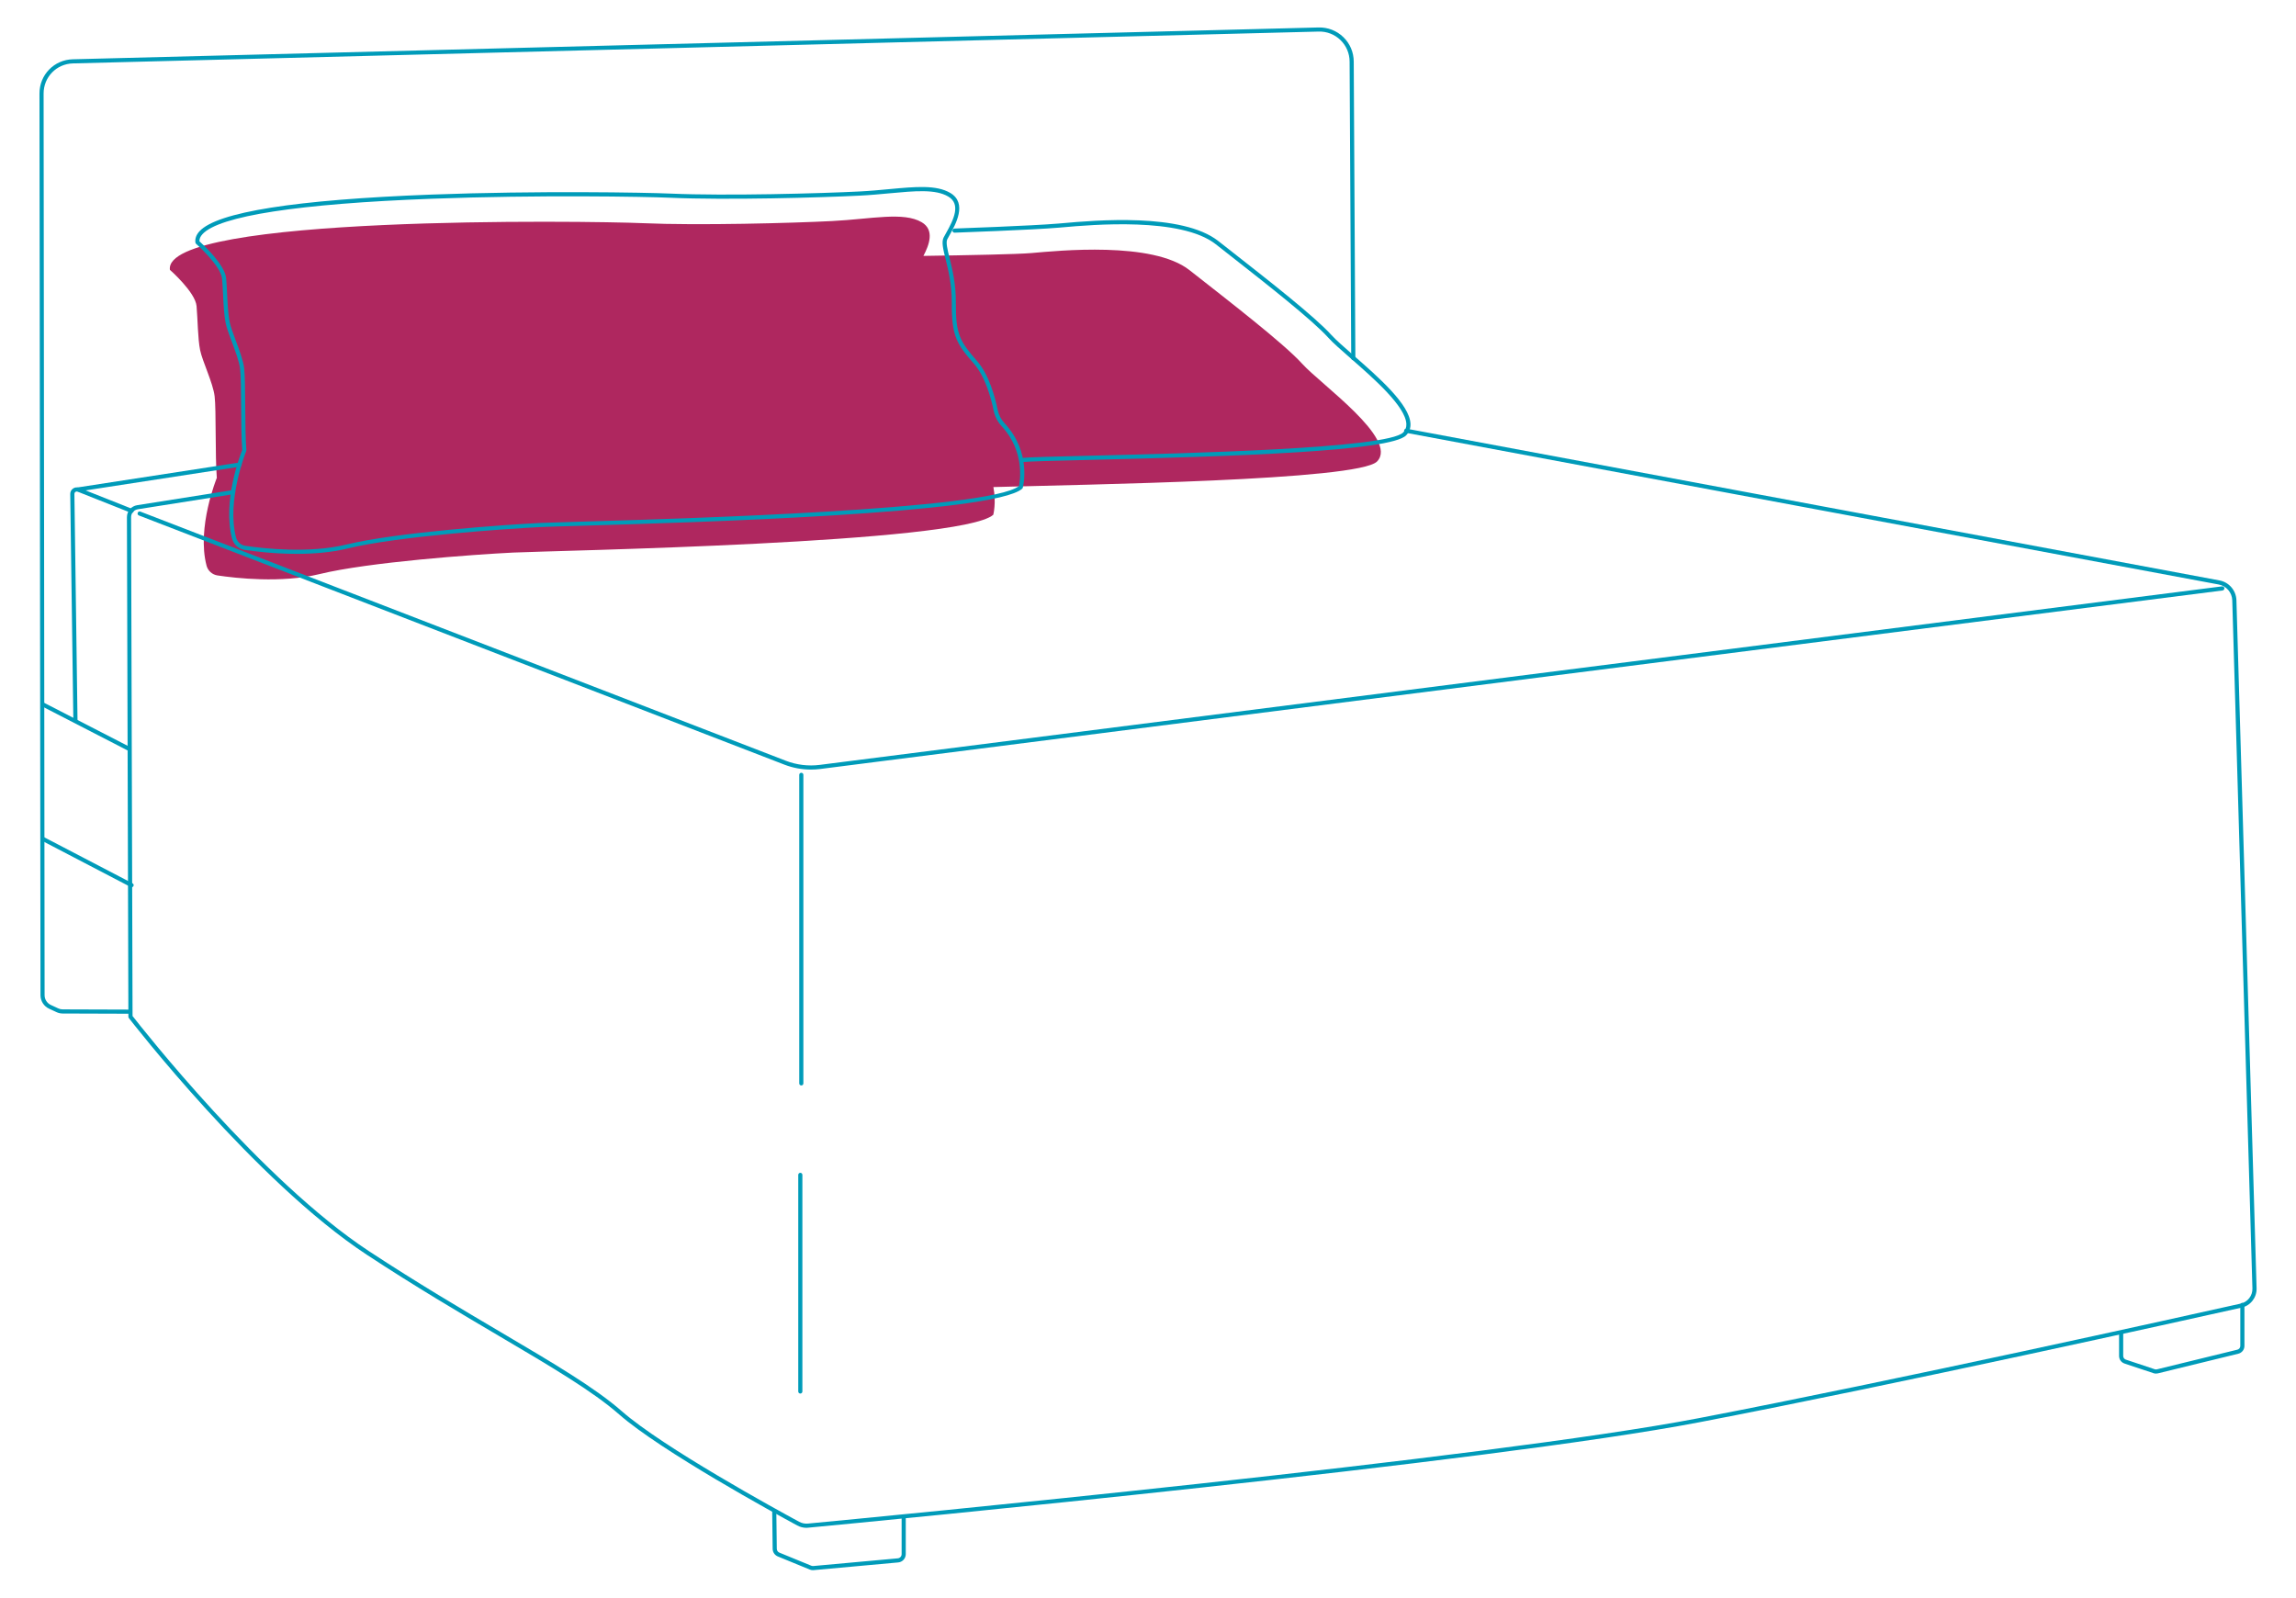
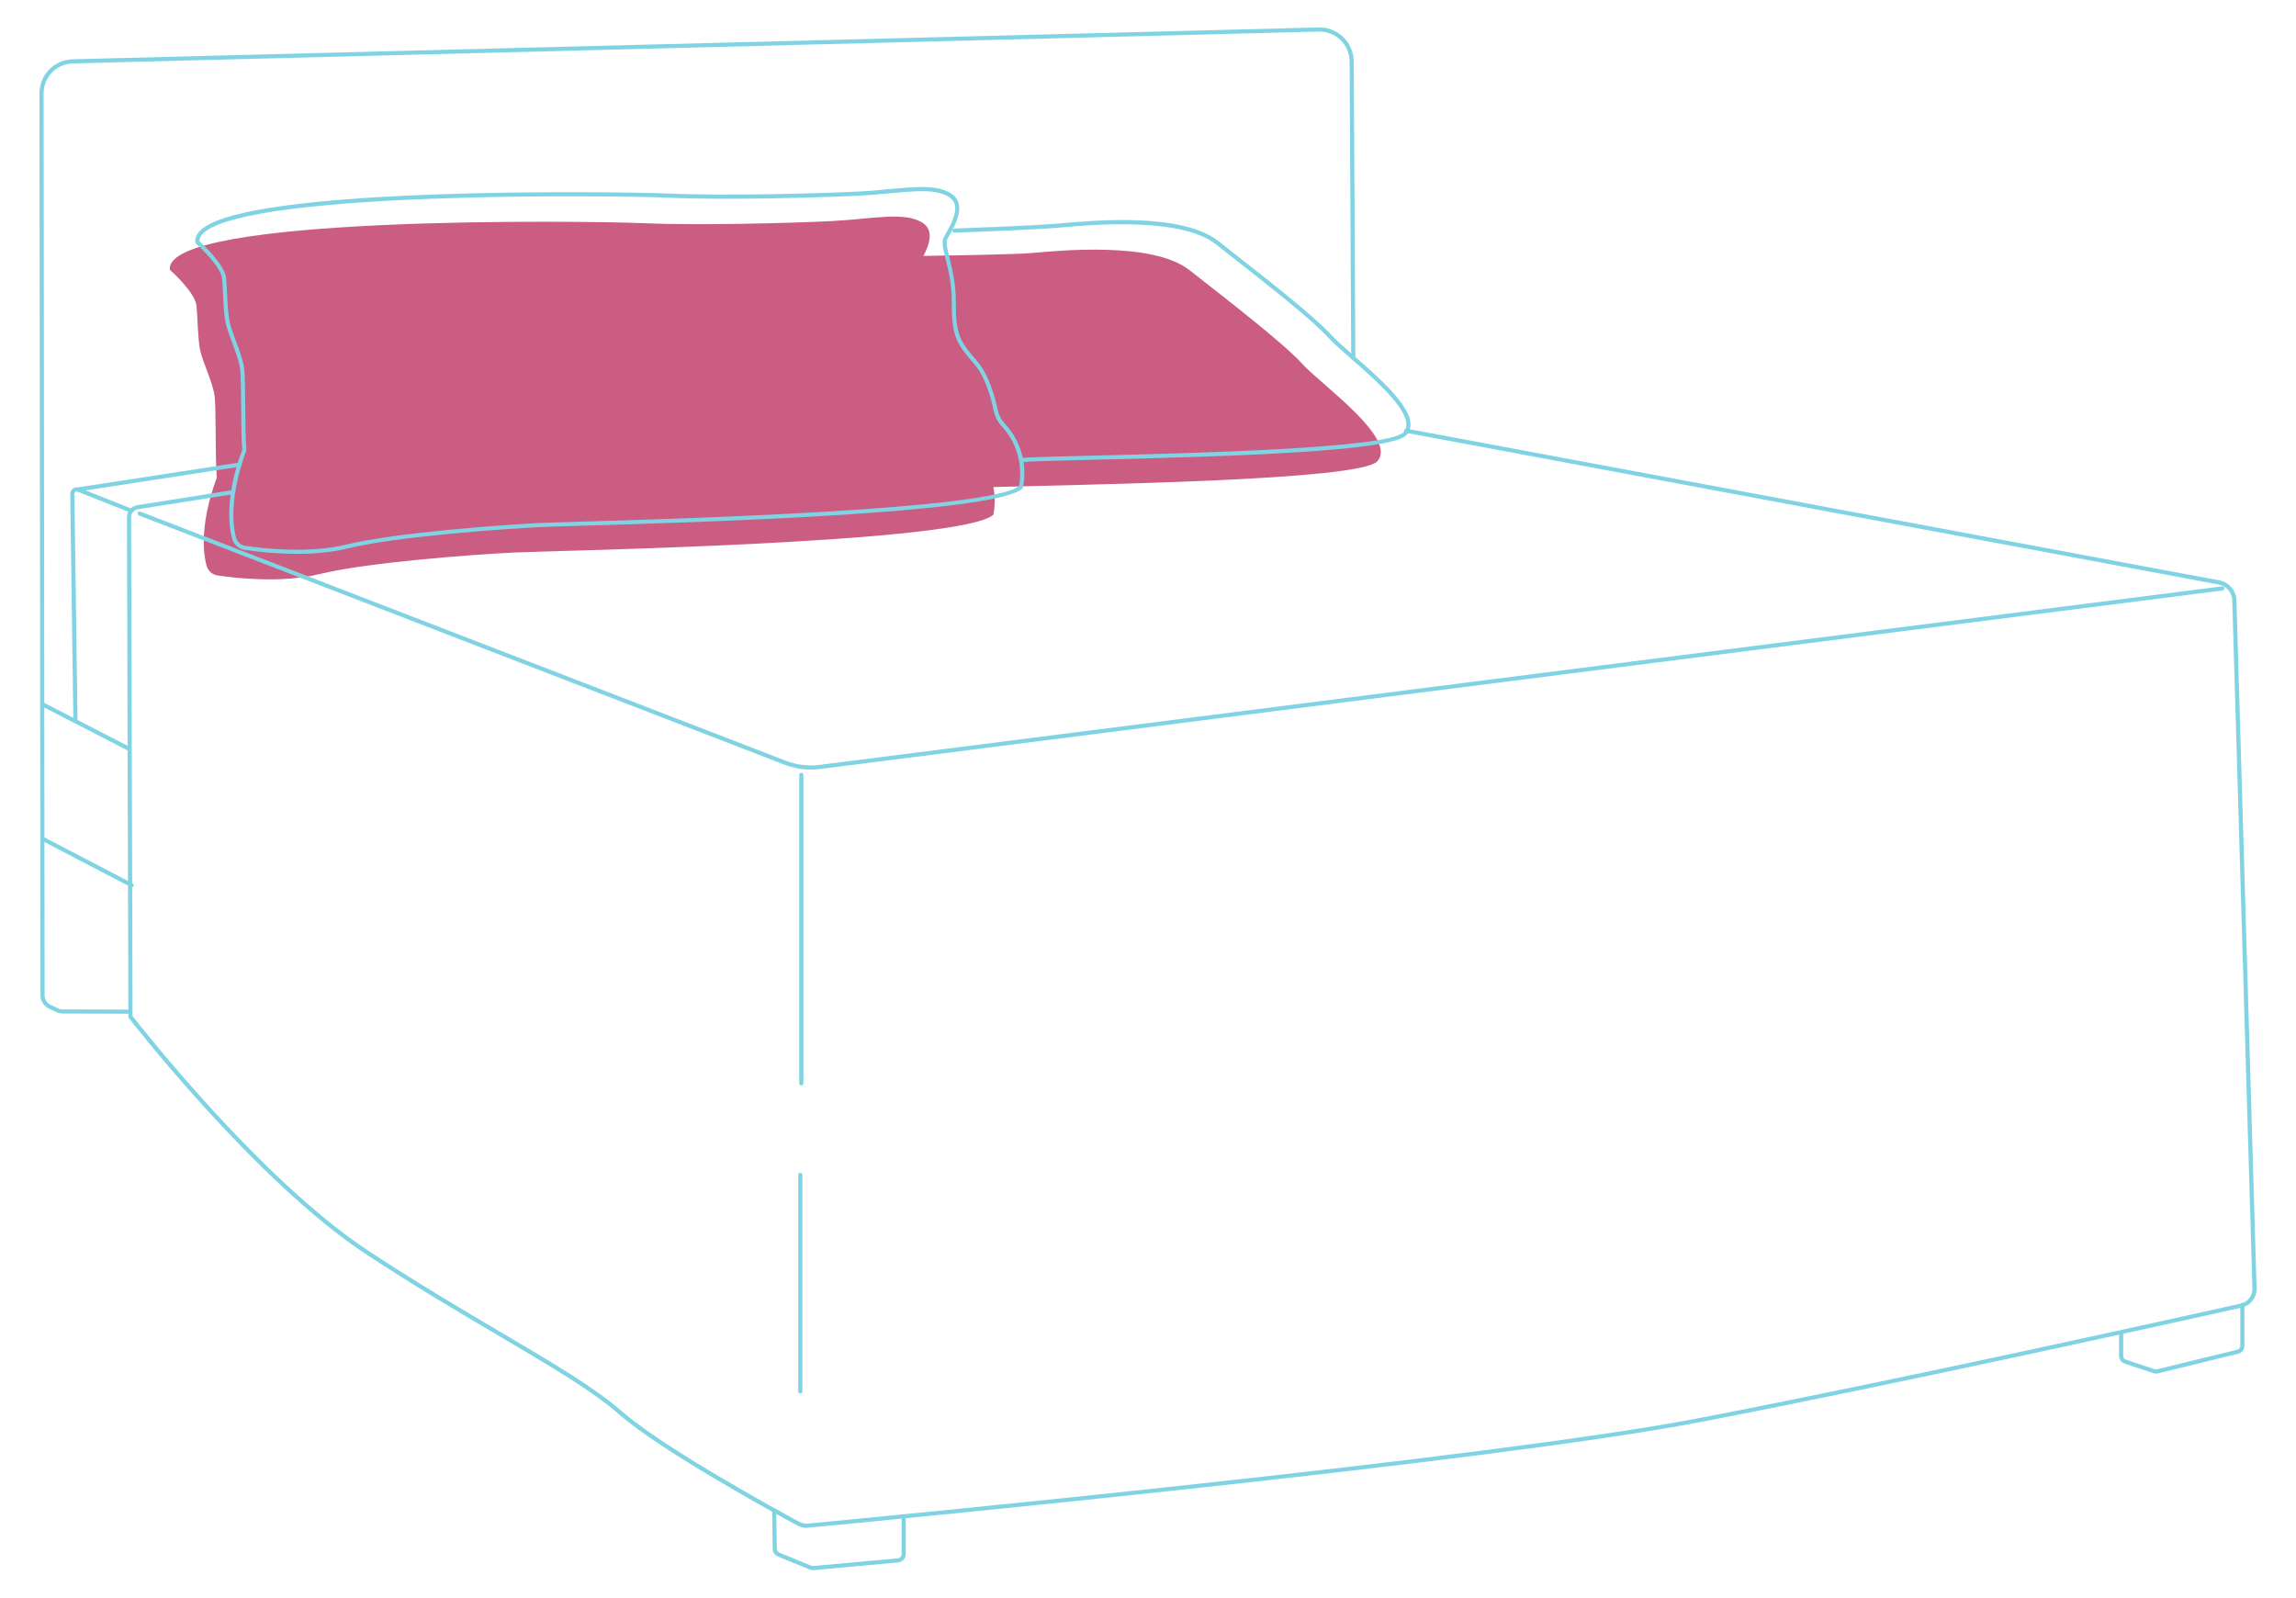
<svg xmlns="http://www.w3.org/2000/svg" version="1.1" id="Livello_1" x="0px" y="0px" viewBox="0 0 833.52 580" style="enable-background:new 0 0 833.52 580;" xml:space="preserve">
  <style type="text/css">
- 	.st0{fill:#AF275F;}
- 	.st1{fill:#009BB9;}
+ 	.st0{fill:#CB5C82;}
+ 	.st1{fill:#7FD3E2;}
</style>
  <path class="st0" d="M472.76,132.08c-6.79-7.51-27.54-23.47-40.95-34.02c-13.41-10.55-47.71-7.03-57.41-6.19  c-5.06,0.44-23.07,0.79-39.17,1.03c2.08-3.95,4.15-9.41-0.62-12.22c-6.6-3.89-18.28-1.16-32.54-0.43s-48.58,1.66-68.68,0.77  C213.3,80.15,59.1,78.08,61.68,97.96c0,0,9.24,8.12,9.68,13.16c0.44,5.04,0.44,11.76,1.28,15.94c0.84,4.17,4.69,11.9,5.28,16.83  c0.59,4.93,0.15,21.59,0.79,29.59c0,0-7.38,18.02-3.72,31.88c0.49,1.86,2.05,3.25,3.95,3.54c6.62,0.99,23.21,2.89,37.07-0.49  c17.75-4.33,55.95-7.1,70.34-7.81s162.46-3.3,174.24-13.72c0,0,1.15-4.35,0.04-10.06c33.4-0.96,132.56-2.32,139.3-9.3  C507.76,159.4,479.55,139.6,472.76,132.08z" />
  <g>
    <path class="st1" d="M292.78,554.65c-1.18,0-2.33-0.29-3.38-0.86c-8.14-4.41-49.52-27.05-64.66-40.33   c-9.59-8.41-24.6-17.26-43.61-28.47c-14.28-8.42-30.47-17.97-47.99-29.49c-40.41-26.55-85.91-85.33-86.37-85.92   c-0.1-0.13-0.16-0.29-0.16-0.46l-0.53-181.35c-0.01-2.19,1.56-4.03,3.72-4.37l34.75-5.49c0.4-0.06,0.79,0.21,0.86,0.62   c0.06,0.41-0.21,0.79-0.62,0.86l-34.75,5.49c-1.43,0.23-2.46,1.44-2.45,2.88l0.53,181.09c2.96,3.8,46.84,59.74,85.85,85.38   c17.49,11.49,33.66,21.03,47.93,29.45c19.07,11.25,34.14,20.13,43.84,28.64c15.02,13.17,56.27,35.75,64.38,40.14   c0.98,0.53,2.09,0.76,3.19,0.65c25.05-2.37,246.93-23.58,323.3-38.25c71.71-13.77,176.54-37.08,196.83-41.61   c2.55-0.57,4.34-2.88,4.26-5.49l-7.32-249.84c-0.08-2.8-2.14-5.2-4.89-5.72l-295.14-55.09c-0.41-0.08-0.68-0.47-0.6-0.88   c0.08-0.41,0.46-0.68,0.88-0.6l295.14,55.09c3.44,0.64,6.01,3.65,6.12,7.15l7.32,249.84c0.1,3.33-2.19,6.28-5.44,7   c-20.29,4.53-125.14,27.85-196.87,41.62c-76.44,14.67-298.38,35.89-323.44,38.27C293.22,554.64,293,554.65,292.78,554.65z" />
    <path class="st1" d="M46.81,272.59c-0.12,0-0.23-0.03-0.34-0.08l-31.39-16.17c-0.37-0.19-0.51-0.64-0.32-1.01   c0.19-0.37,0.64-0.51,1.01-0.32l31.39,16.17c0.37,0.19,0.51,0.64,0.32,1.01C47.34,272.44,47.08,272.59,46.81,272.59z" />
    <path class="st1" d="M47.78,322.09c-0.12,0-0.24-0.03-0.35-0.08l-32.12-16.75c-0.37-0.19-0.51-0.64-0.32-1.01   c0.19-0.37,0.65-0.51,1.01-0.32l32.12,16.75c0.37,0.19,0.51,0.64,0.32,1.01C48.31,321.94,48.05,322.09,47.78,322.09z" />
    <path class="st1" d="M47.04,368.02C47.04,368.02,47.04,368.02,47.04,368.02l-24.28-0.08c-0.79,0-1.54-0.17-2.25-0.5l-2.69-1.25   c-1.9-0.88-3.12-2.8-3.12-4.89L14.33,33.96c-0.01-6.8,5.31-12.27,12.11-12.44L478.7,9.97c3.39-0.07,6.55,1.16,8.97,3.5   c2.42,2.34,3.76,5.49,3.78,8.86l0.59,107.68c0,0.41-0.33,0.75-0.75,0.75c0,0,0,0,0,0c-0.41,0-0.75-0.33-0.75-0.75l-0.59-107.68   c-0.02-2.96-1.2-5.73-3.32-7.79c-2.13-2.06-4.95-3.16-7.89-3.08L26.48,23.02c-5.98,0.15-10.66,4.96-10.65,10.94l0.36,327.34   c0,1.51,0.89,2.9,2.26,3.53l2.69,1.25c0.51,0.24,1.06,0.36,1.63,0.36l24.28,0.08c0.41,0,0.75,0.34,0.75,0.75   C47.79,367.69,47.45,368.02,47.04,368.02z" />
    <path class="st1" d="M294.39,279.38c-3.28,0-6.56-0.6-9.63-1.79L50.42,187.13c-0.39-0.15-0.58-0.58-0.43-0.97s0.58-0.58,0.97-0.43   l234.35,90.46c3.89,1.5,8.14,2.02,12.27,1.49l509.1-64.81c0.42-0.05,0.79,0.24,0.84,0.65c0.05,0.41-0.24,0.79-0.65,0.84   l-509.1,64.81C296.65,279.31,295.52,279.38,294.39,279.38z" />
    <path class="st1" d="M290.9,394.06c-0.41,0-0.75-0.34-0.75-0.75V281.29c0-0.41,0.34-0.75,0.75-0.75s0.75,0.34,0.75,0.75v112.02   C291.65,393.73,291.32,394.06,290.9,394.06z" />
    <path class="st1" d="M290.54,505.91c-0.41,0-0.75-0.34-0.75-0.75v-78.64c0-0.41,0.34-0.75,0.75-0.75s0.75,0.34,0.75,0.75v78.64   C291.29,505.57,290.95,505.91,290.54,505.91z" />
    <path class="st1" d="M295.11,570.03c-0.4,0-0.79-0.08-1.15-0.23l-11.58-4.75c-1.13-0.46-1.87-1.55-1.88-2.77l-0.17-13.63   c-0.01-0.41,0.33-0.75,0.74-0.76c0.41-0.05,0.75,0.33,0.76,0.74l0.17,13.63c0.01,0.62,0.38,1.17,0.95,1.4l11.58,4.75   c0.23,0.09,0.47,0.13,0.72,0.11l30.68-2.79c0.79-0.07,1.39-0.73,1.39-1.53v-13.58c0-0.41,0.34-0.75,0.75-0.75s0.75,0.34,0.75,0.75   v13.58c0,1.58-1.19,2.88-2.76,3.02l-30.68,2.79C295.29,570.03,295.2,570.03,295.11,570.03z" />
    <path class="st1" d="M782.68,498.66c-0.31,0-0.62-0.05-0.91-0.15l-10.5-3.5c-1.19-0.4-1.98-1.5-1.98-2.75v-8.35   c0-0.41,0.34-0.75,0.75-0.75s0.75,0.34,0.75,0.75v8.35c0,0.6,0.38,1.14,0.96,1.33l10.5,3.5c0.25,0.08,0.52,0.09,0.77,0.03   l29.21-7.14c0.63-0.15,1.07-0.71,1.07-1.36v-14.9c0-0.41,0.34-0.75,0.75-0.75s0.75,0.34,0.75,0.75v14.9c0,1.34-0.91,2.5-2.21,2.82   l-29.21,7.14C783.15,498.63,782.91,498.66,782.68,498.66z" />
    <path class="st1" d="M27.38,262.22c-0.41,0-0.74-0.33-0.75-0.74l-1.13-82.16c-0.01-0.79,0.37-1.53,1.02-1.97   c0.65-0.45,1.47-0.54,2.21-0.25l19.33,7.67c0.39,0.15,0.57,0.59,0.42,0.97c-0.15,0.39-0.59,0.57-0.97,0.42l-19.33-7.67   c-0.27-0.11-0.56-0.07-0.8,0.09c-0.24,0.17-0.37,0.43-0.37,0.72l1.13,82.16c0.01,0.41-0.33,0.75-0.74,0.76   C27.39,262.22,27.38,262.22,27.38,262.22z" />
    <path class="st1" d="M28.37,178.44c-0.36,0-0.68-0.27-0.74-0.64c-0.06-0.41,0.22-0.79,0.63-0.86l58.6-9.02   c0.41-0.06,0.79,0.22,0.86,0.63c0.06,0.41-0.22,0.79-0.63,0.86l-58.6,9.02C28.44,178.44,28.41,178.44,28.37,178.44z" />
    <path class="st1" d="M107.75,201.07c-8.03,0-15.16-0.88-18.92-1.44c-2.21-0.33-4-1.94-4.57-4.09c-3.54-13.39,2.89-30.21,3.68-32.19   c-0.31-4.08-0.36-10.16-0.4-16.04c-0.04-5.63-0.08-10.95-0.37-13.34c-0.32-2.71-1.67-6.3-2.97-9.78c-0.99-2.64-1.92-5.13-2.3-6.99   c-0.55-2.76-0.75-6.58-0.93-10.28c-0.1-2.05-0.2-3.98-0.35-5.74c-0.41-4.68-9.34-12.58-9.43-12.66c-0.14-0.12-0.23-0.29-0.25-0.47   c-0.19-1.44,0.31-2.81,1.46-4.07c6.41-6.99,34.76-11.47,84.24-13.34c38.53-1.45,77.64-0.76,86.78-0.36   c20.3,0.89,54.7-0.06,68.61-0.77c3.8-0.19,7.36-0.53,10.8-0.85c9.56-0.89,17.11-1.59,22.15,1.38c6.32,3.72,1.88,11.55-0.25,15.31   c-0.34,0.6-0.64,1.13-0.84,1.53c-0.56,1.14,0.05,3.64,0.83,6.8c0.99,4.03,2.35,9.56,2.29,16.2c-0.11,11.71,1.64,14.24,7.71,21.2   c4.37,5.01,6.54,13.19,7.45,17.63c0.38,1.88,1.26,3.59,2.52,4.95c9.86,10.59,6.75,22.87,6.62,23.39c-0.04,0.14-0.12,0.27-0.23,0.37   c-10.28,9.1-119.68,12.27-160.86,13.47c-6.83,0.2-11.77,0.34-13.85,0.44c-12.44,0.61-52.02,3.35-70.2,7.79   C120.21,200.58,113.72,201.07,107.75,201.07z M72.4,87.59c1.47,1.33,9.28,8.58,9.7,13.46c0.16,1.79,0.26,3.82,0.36,5.79   c0.18,3.64,0.37,7.41,0.91,10.06c0.35,1.74,1.26,4.18,2.23,6.76c1.33,3.56,2.71,7.23,3.05,10.13c0.29,2.47,0.33,7.83,0.38,13.51   c0.04,5.94,0.09,12.09,0.41,16.11c0.01,0.12-0.01,0.23-0.05,0.34c-0.07,0.18-7.24,17.95-3.69,31.4c0.42,1.57,1.73,2.75,3.34,2.99   c6.48,0.97,23.03,2.88,36.78-0.47c18.29-4.46,58.01-7.21,70.49-7.83c2.09-0.1,7.04-0.25,13.88-0.44   c36.9-1.07,148.75-4.32,159.73-12.94c0.36-1.68,2.26-12.55-6.31-21.76c-1.45-1.56-2.45-3.52-2.89-5.67   c-0.88-4.29-2.97-12.2-7.11-16.94c-6.23-7.14-8.19-9.98-8.08-22.2c0.06-6.45-1.27-11.87-2.25-15.83c-0.92-3.73-1.52-6.19-0.72-7.82   c0.21-0.43,0.52-0.98,0.88-1.61c2.83-4.99,5.46-10.54,0.8-13.28c-4.63-2.73-11.97-2.04-21.25-1.18c-3.46,0.32-7.04,0.66-10.87,0.85   c-13.93,0.71-48.4,1.67-68.75,0.77c-9.13-0.4-48.18-1.09-86.66,0.36C108.32,73.97,79.56,78.41,73.51,85   C72.73,85.85,72.37,86.7,72.4,87.59z" />
    <path class="st1" d="M370.91,167.75c-0.38,0-0.7-0.28-0.74-0.66c-0.05-0.41,0.25-0.78,0.66-0.83c2.41-0.28,11.8-0.51,24.79-0.82   c35.1-0.85,108.14-2.6,113.79-8.45c0.82-0.85,1.2-1.86,1.14-3.08c-0.27-6.38-11.82-16.48-20.25-23.85c-3.43-3-6.39-5.58-8.08-7.46   c-5.9-6.53-22.35-19.42-35.57-29.78c-1.85-1.45-3.63-2.84-5.29-4.15c-12.64-9.95-44.98-7.08-55.6-6.14l-1.28,0.11   c-9.61,0.83-37.65,1.82-37.93,1.83c-0.44,0.03-0.76-0.31-0.78-0.72c-0.01-0.41,0.31-0.76,0.72-0.78   c0.28-0.01,28.28-0.99,37.85-1.82l1.28-0.11c11.91-1.06,43.55-3.86,56.66,6.46c1.66,1.31,3.44,2.7,5.29,4.15   c13.26,10.39,29.77,23.33,35.76,29.95c1.64,1.81,4.57,4.37,7.96,7.34c9.12,7.97,20.47,17.89,20.76,24.91   c0.07,1.63-0.46,3.04-1.57,4.19c-5.61,5.81-62.21,7.65-114.83,8.91c-12.96,0.31-22.31,0.54-24.65,0.81   C370.96,167.75,370.93,167.75,370.91,167.75z" />
  </g>
</svg>
